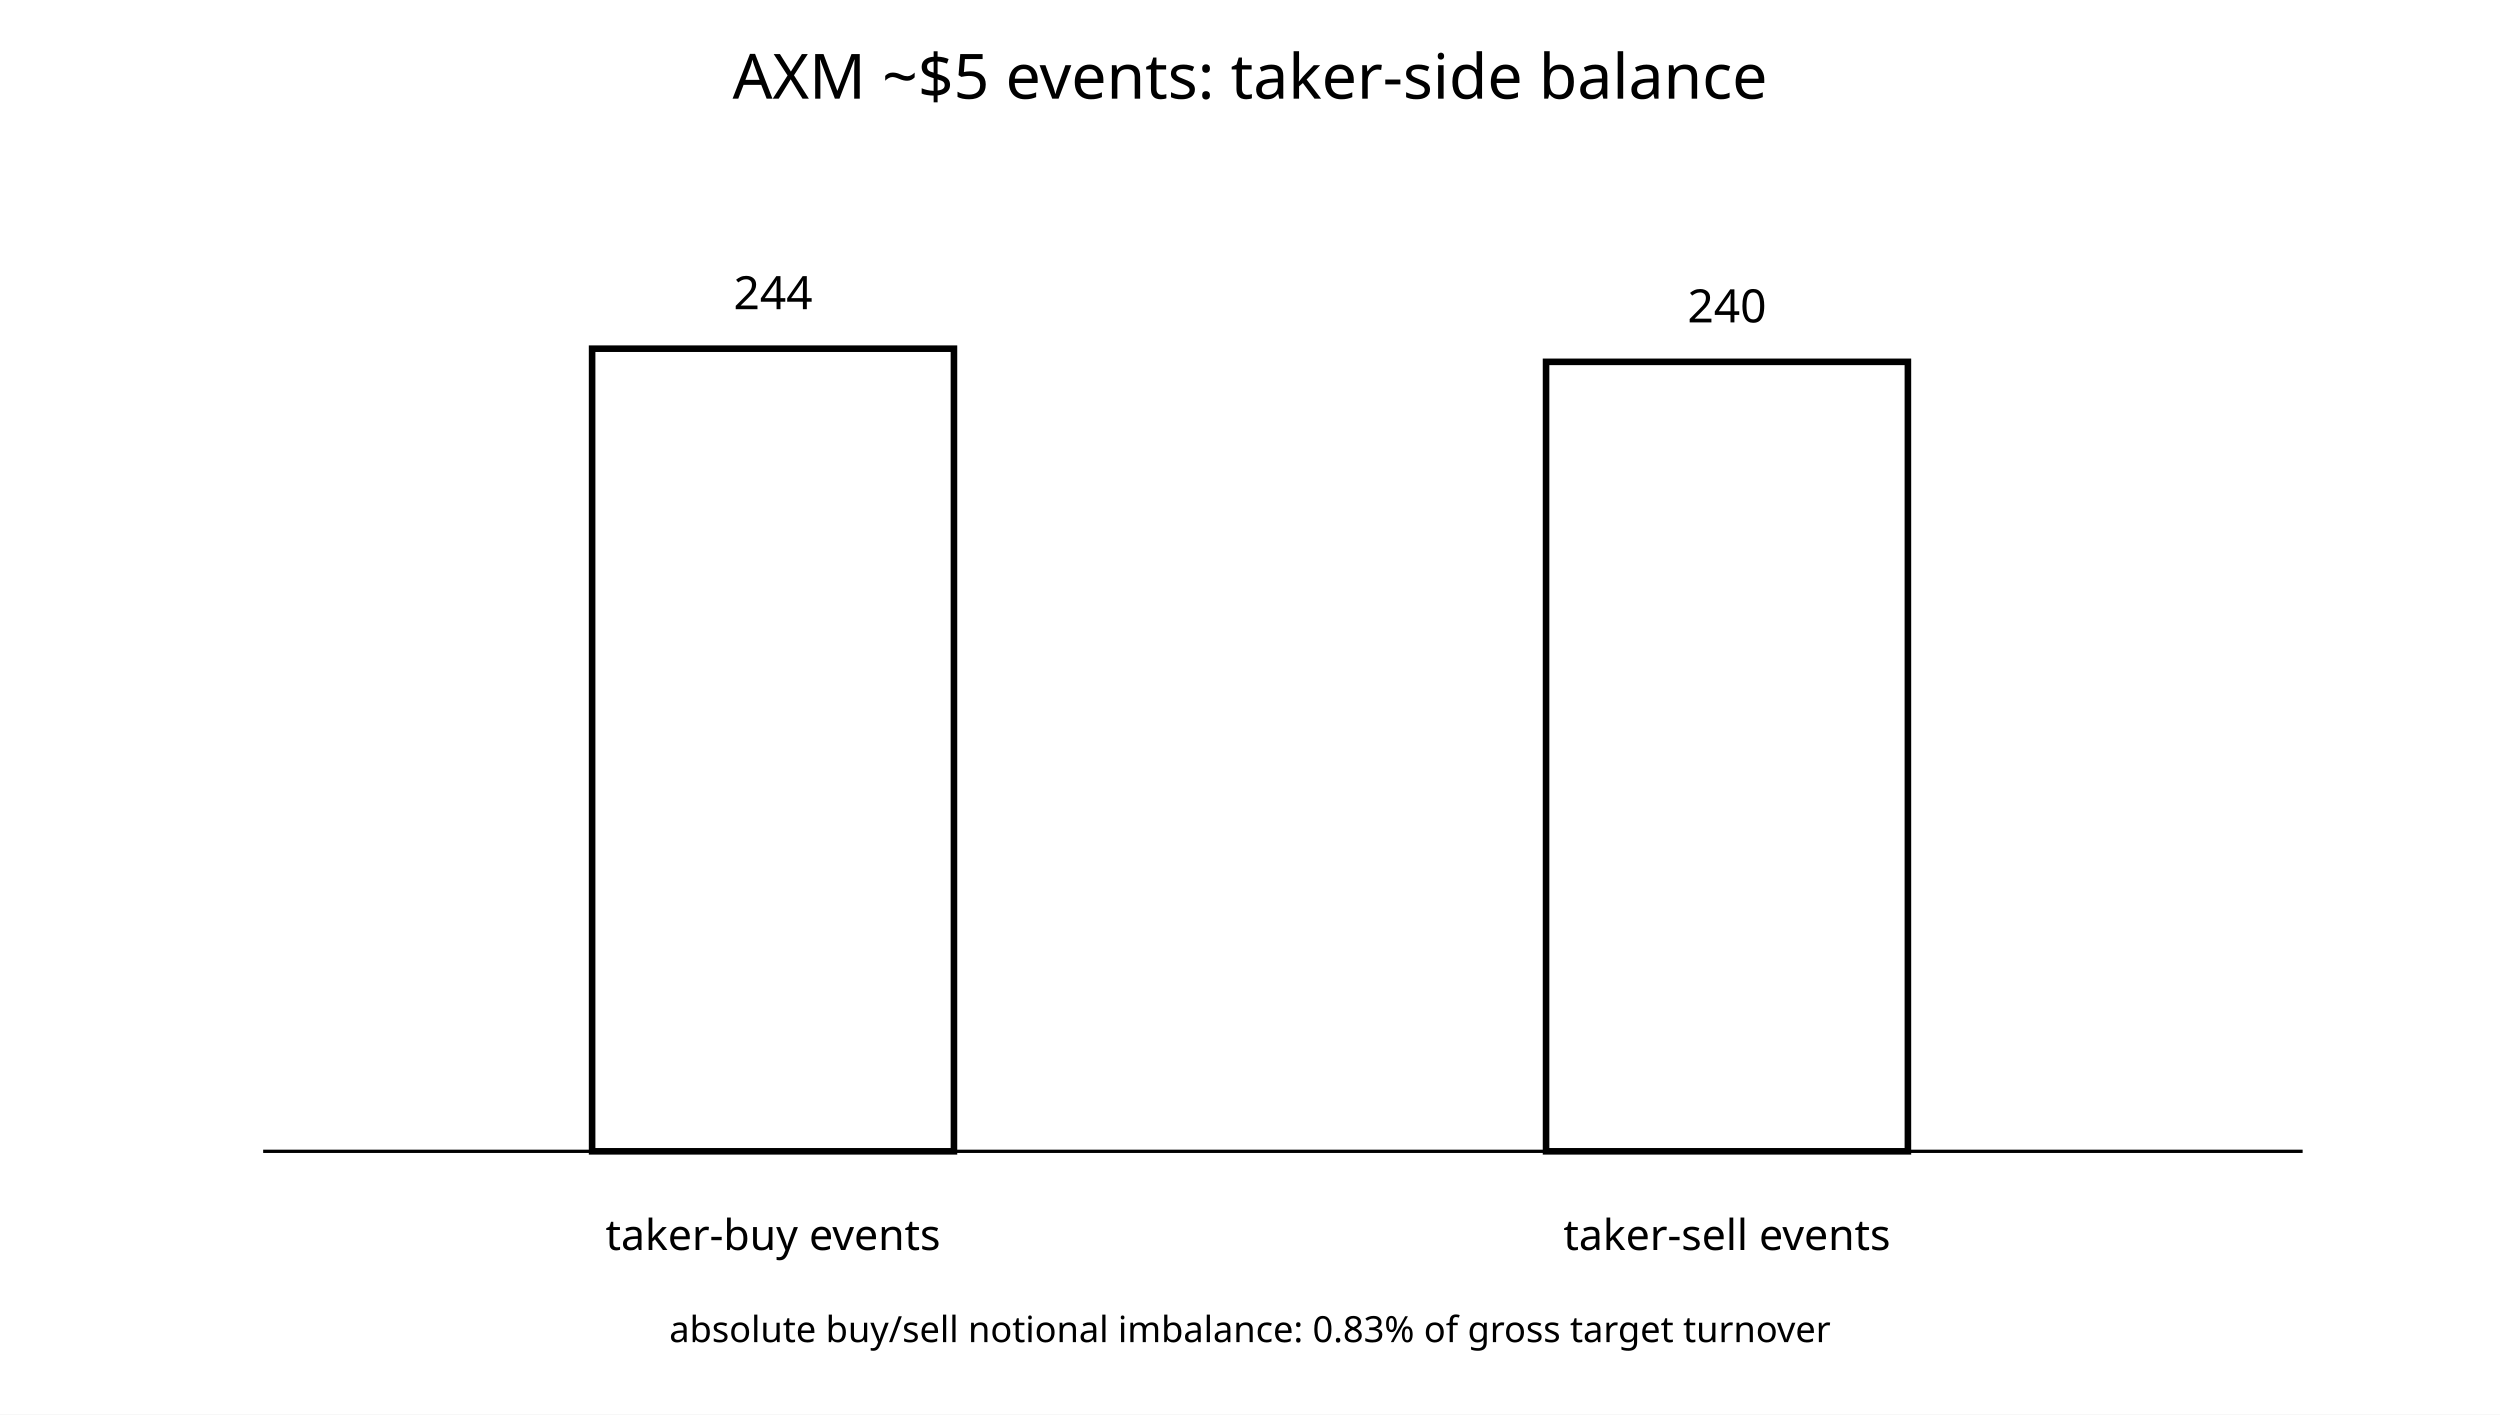
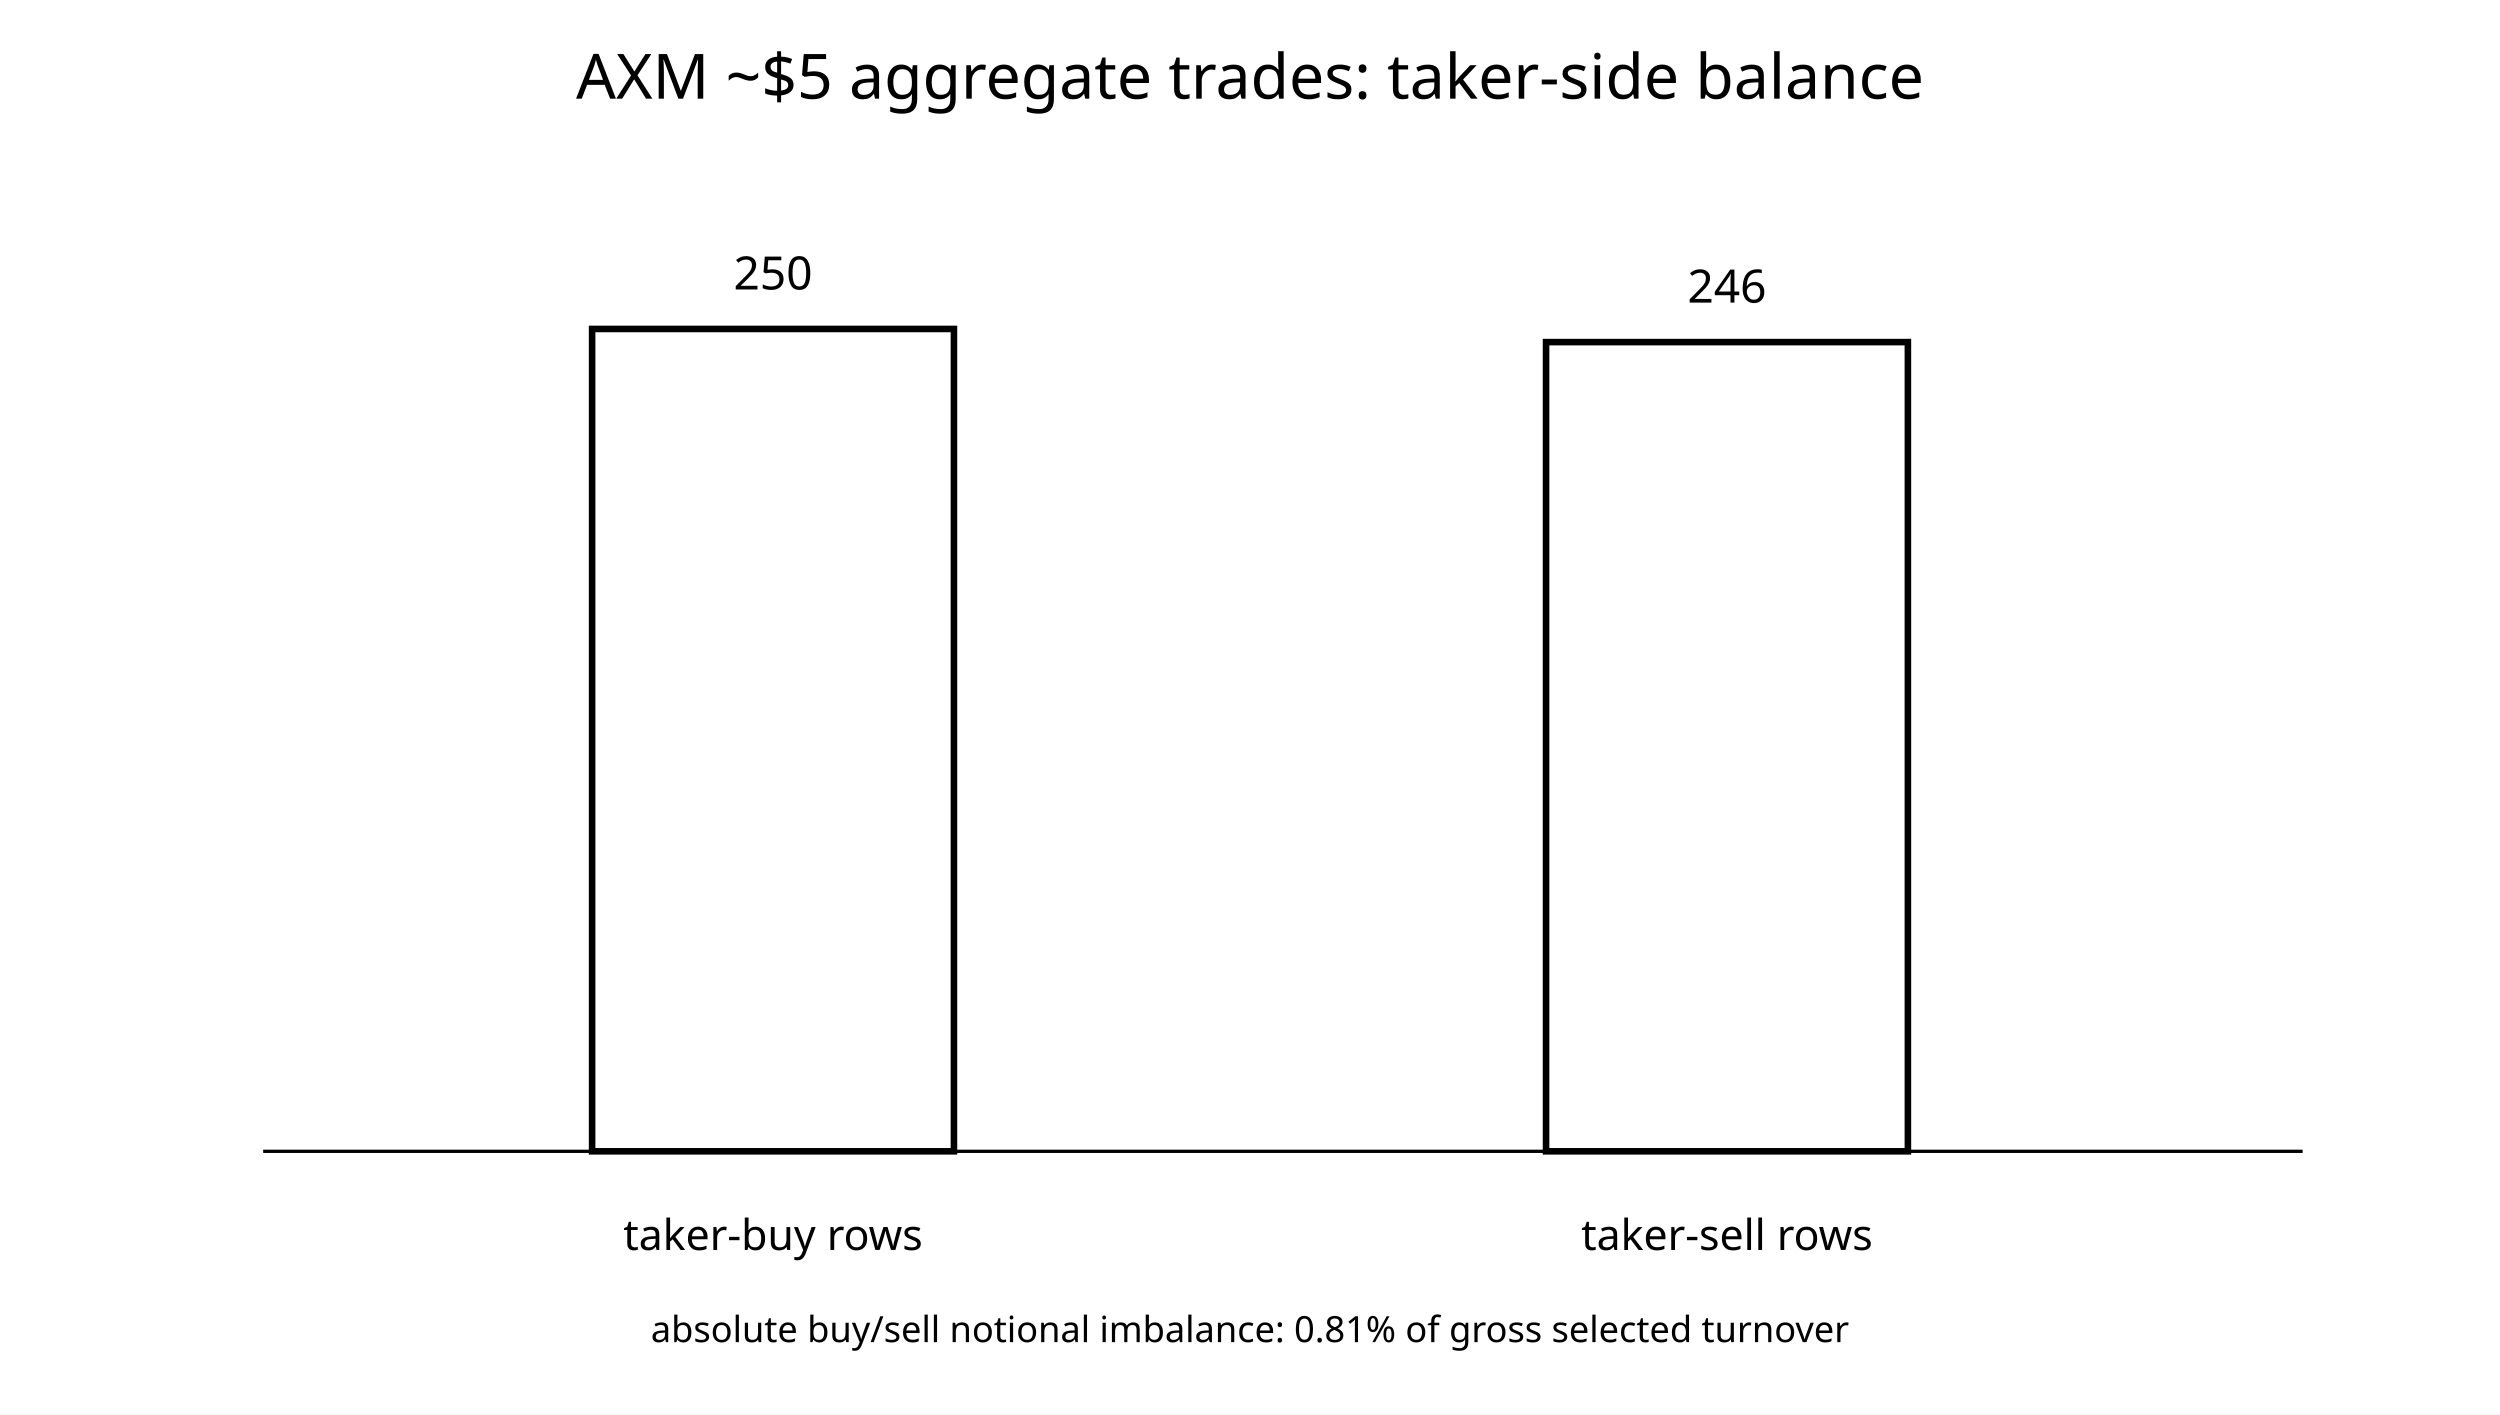
<svg xmlns="http://www.w3.org/2000/svg" width="760" height="430" viewBox="0 0 760 430">
  <rect width="100%" height="100%" fill="white" />
-   <text x="380" y="30" text-anchor="middle" font-family="sans-serif" font-size="19">AXM ~$5 events: taker-side balance</text>
+   <text x="380" y="30" text-anchor="middle" font-family="sans-serif" font-size="19">AXM ~$5 aggregate trades: taker-side balance</text>
  <line x1="80" y1="350" x2="700" y2="350" stroke="black" />
-   <rect x="180" y="106.0" width="110" height="244.0" fill="none" stroke="black" stroke-width="2" />
-   <text x="235" y="94.0" text-anchor="middle" font-family="sans-serif" font-size="14">244</text>
-   <text x="235" y="380" text-anchor="middle" font-family="sans-serif" font-size="13">taker-buy events</text>
-   <rect x="470" y="110.0" width="110" height="240.0" fill="none" stroke="black" stroke-width="2" />
-   <text x="525" y="98.0" text-anchor="middle" font-family="sans-serif" font-size="14">240</text>
-   <text x="525" y="380" text-anchor="middle" font-family="sans-serif" font-size="13">taker-sell events</text>
-   <text x="380" y="408" text-anchor="middle" font-family="sans-serif" font-size="11">absolute buy/sell notional imbalance: 0.83% of gross target turnover</text>
+   <rect x="180" y="100.0" width="110" height="250.0" fill="none" stroke="black" stroke-width="2" />
+   <text x="235" y="88.0" text-anchor="middle" font-family="sans-serif" font-size="14">250</text>
+   <text x="235" y="380" text-anchor="middle" font-family="sans-serif" font-size="13">taker-buy rows</text>
+   <rect x="470" y="104.0" width="110" height="246.0" fill="none" stroke="black" stroke-width="2" />
+   <text x="525" y="92.0" text-anchor="middle" font-family="sans-serif" font-size="14">246</text>
+   <text x="525" y="380" text-anchor="middle" font-family="sans-serif" font-size="13">taker-sell rows</text>
+   <text x="380" y="408" text-anchor="middle" font-family="sans-serif" font-size="11">absolute buy/sell notional imbalance: 0.81% of gross selected turnover</text>
</svg>
